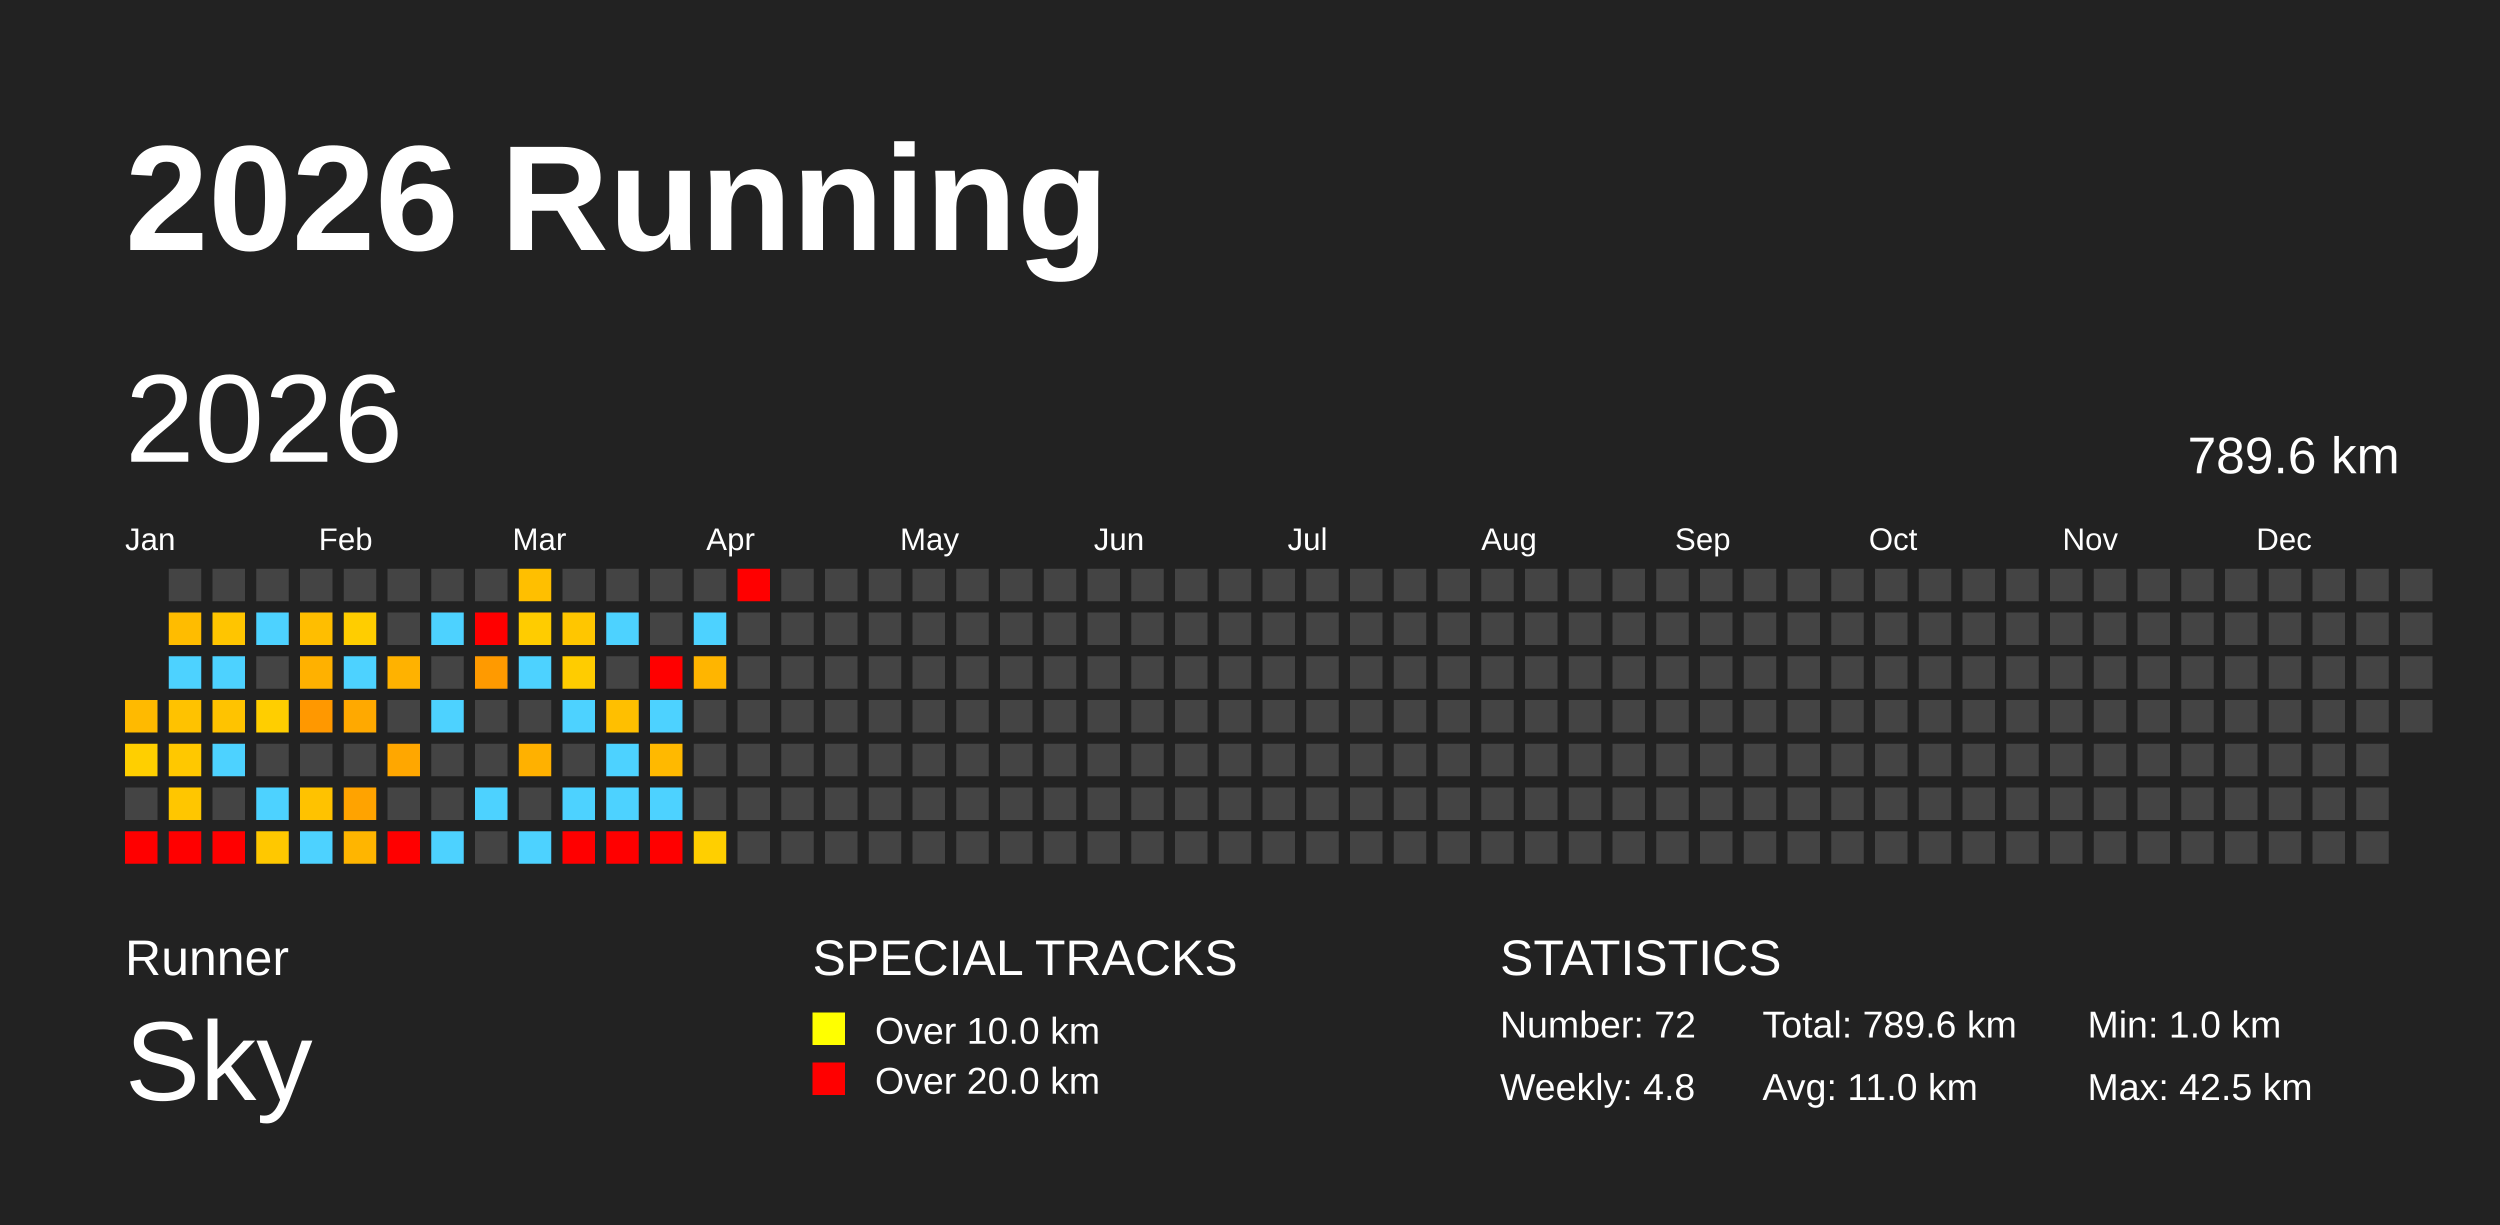
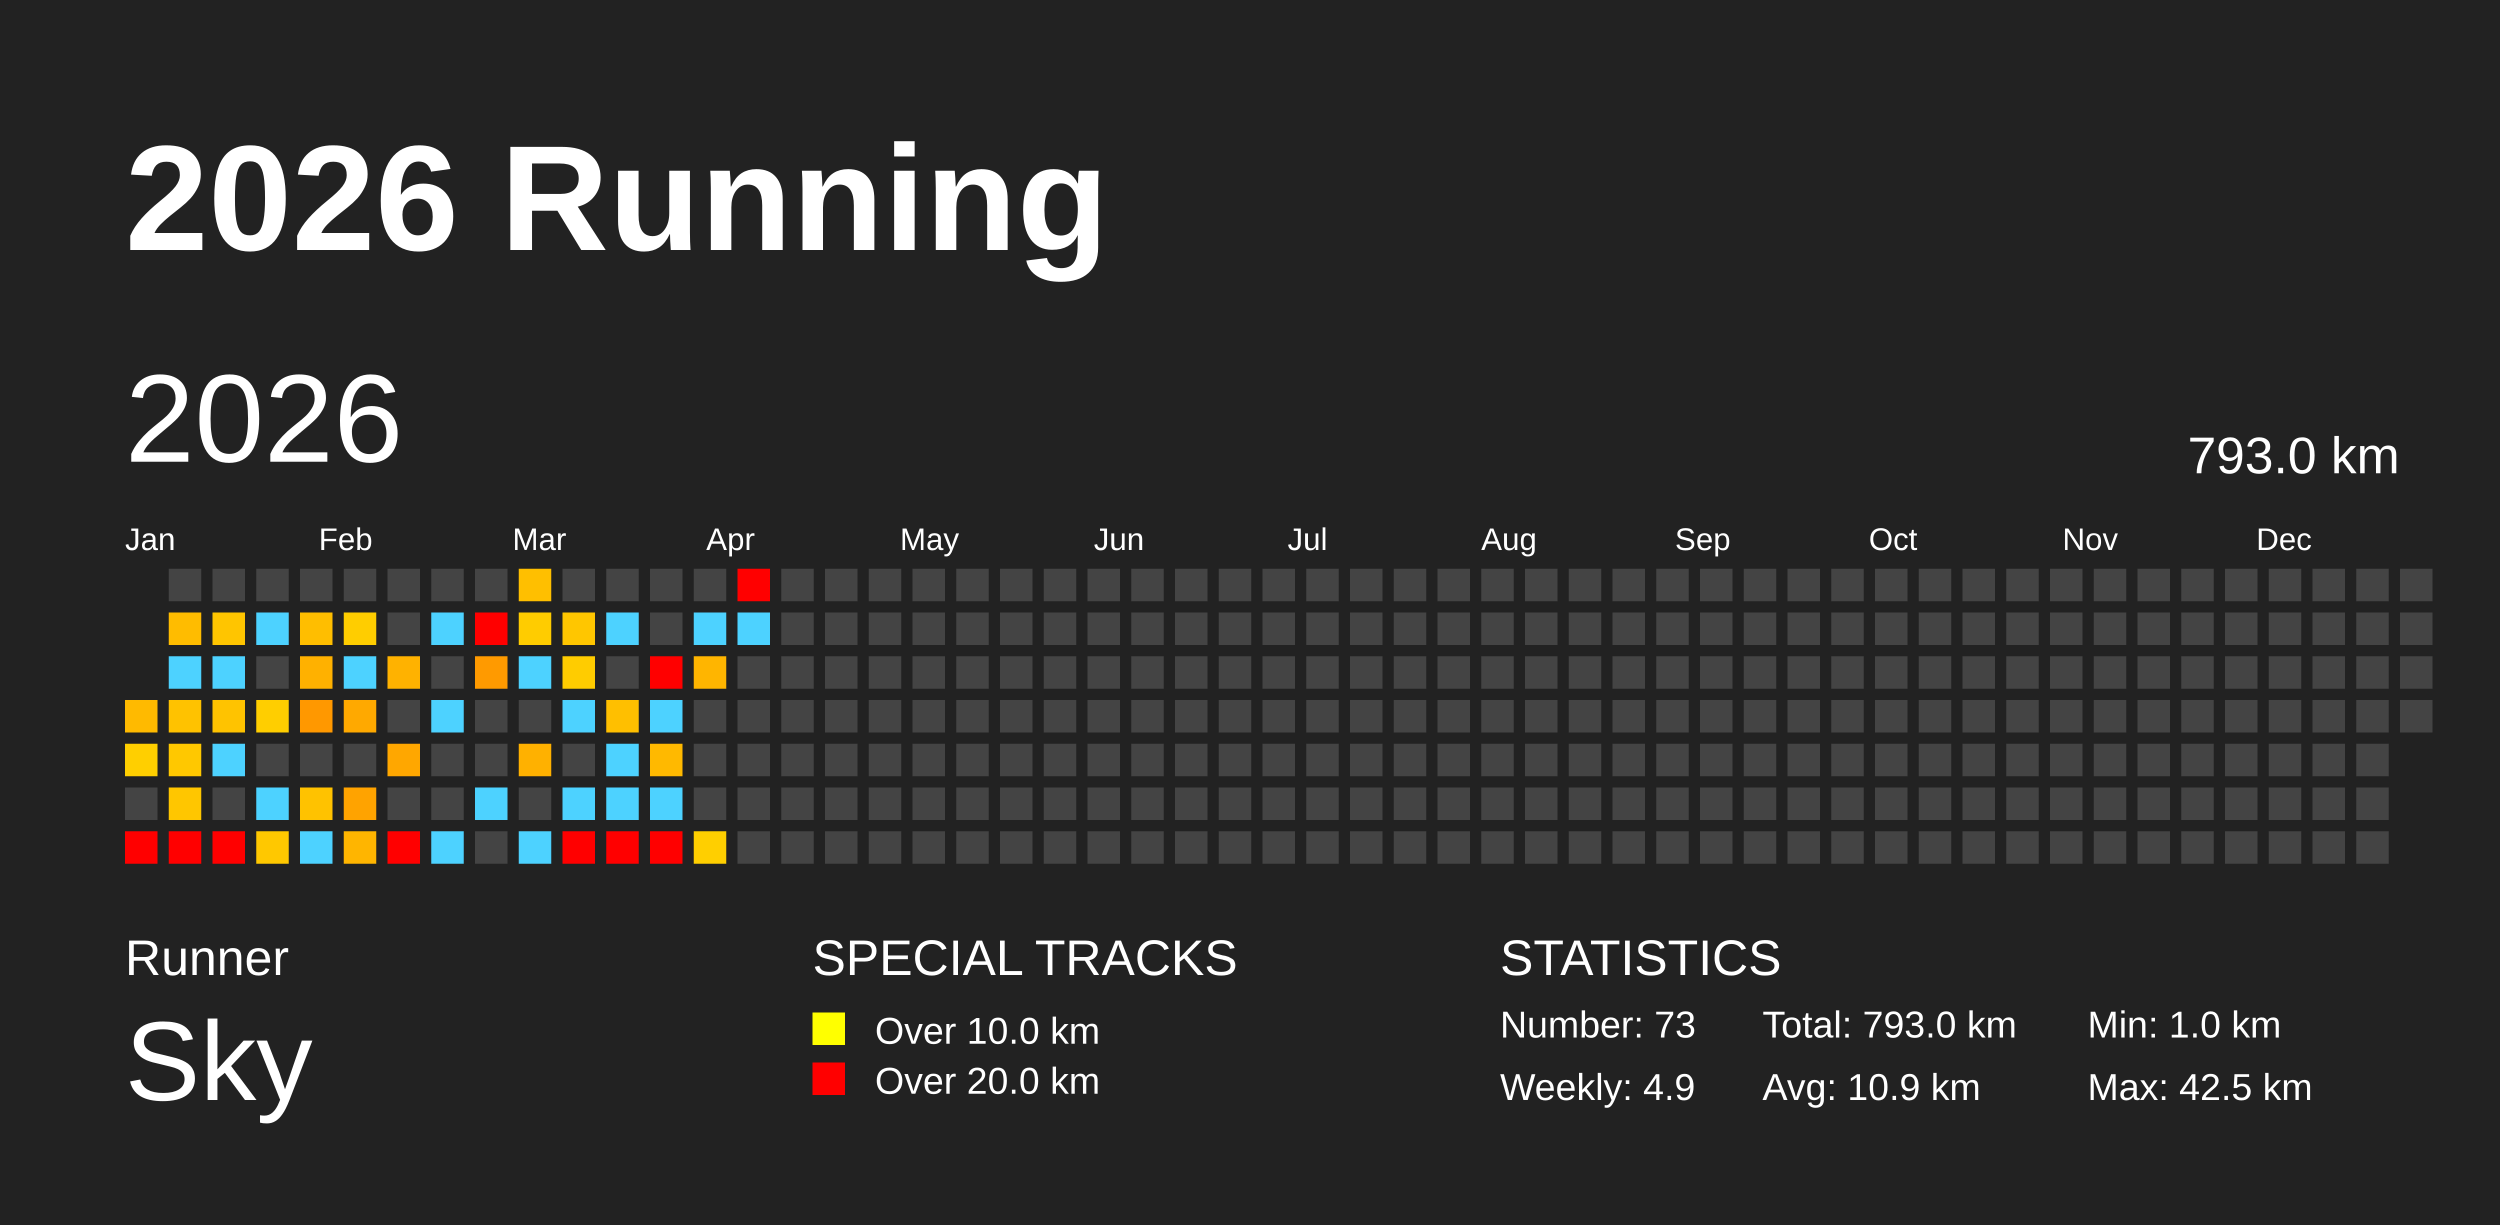
<svg xmlns="http://www.w3.org/2000/svg" baseProfile="full" height="98mm" version="1.1" viewBox="0,0,200,98" width="200mm">
  <defs />
  <rect fill="#222222" height="98" width="200" x="0" y="0" />
  <text fill="#FFFFFF" style="font-size:12px; font-family:Arial; font-weight:bold;" x="10" y="20">2026 Running</text>
  <text fill="#FFFFFF" style="font-size:4px; font-family:Arial" x="10" y="78">Runner</text>
  <text fill="#FFFFFF" style="font-size:9px; font-family:Arial" x="10" y="88">Sky</text>
  <text fill="#FFFFFF" style="font-size:4px; font-family:Arial" x="65" y="78">SPECIAL TRACKS</text>
  <rect fill="yellow" height="2.6" width="2.6" x="65" y="81" />
  <text fill="#FFFFFF" style="font-size:3px; font-family:Arial" x="70" y="83.5">Over 10.0 km</text>
  <rect fill="red" height="2.6" width="2.6" x="65" y="85" />
  <text fill="#FFFFFF" style="font-size:3px; font-family:Arial" x="70" y="87.5">Over 20.0 km</text>
  <text fill="#FFFFFF" style="font-size:4px; font-family:Arial" x="120" y="78">STATISTICS</text>
-   <text fill="#FFFFFF" style="font-size:3px; font-family:Arial" x="120" y="83">Number: 72</text>
-   <text fill="#FFFFFF" style="font-size:3px; font-family:Arial" x="120" y="88">Weekly: 4.8</text>
-   <text fill="#FFFFFF" style="font-size:3px; font-family:Arial" x="141" y="83">Total: 789.6 km</text>
-   <text fill="#FFFFFF" style="font-size:3px; font-family:Arial" x="141" y="88">Avg: 11.0 km</text>
+   <text fill="#FFFFFF" style="font-size:3px; font-family:Arial" x="120" y="83">Number: 73</text>
+   <text fill="#FFFFFF" style="font-size:3px; font-family:Arial" x="120" y="88">Weekly: 4.9</text>
+   <text fill="#FFFFFF" style="font-size:3px; font-family:Arial" x="141" y="83">Total: 793.0 km</text>
+   <text fill="#FFFFFF" style="font-size:3px; font-family:Arial" x="141" y="88">Avg: 10.9 km</text>
  <text fill="#FFFFFF" style="font-size:3px; font-family:Arial" x="167" y="83">Min: 1.0 km</text>
  <text fill="#FFFFFF" style="font-size:3px; font-family:Arial" x="167" y="88">Max: 42.5 km</text>
  <text dominant-baseline="hanging" fill="#FFFFFF" style="font-size:10.0px; font-family:Arial;" x="10" y="30">2026</text>
-   <text dominant-baseline="hanging" fill="#FFFFFF" style="font-size:4.125px; font-family:Arial;" x="175" y="35">789.6 km</text>
+   <text dominant-baseline="hanging" fill="#FFFFFF" style="font-size:4.125px; font-family:Arial;" x="175" y="35">793.0 km</text>
  <text fill="#FFFFFF" style="font-size:2.5px; font-family:Arial" x="10.0" y="44">Jan</text>
  <text fill="#FFFFFF" style="font-size:2.5px; font-family:Arial" x="25.5" y="44">Feb</text>
  <text fill="#FFFFFF" style="font-size:2.5px; font-family:Arial" x="41.0" y="44">Mar</text>
  <text fill="#FFFFFF" style="font-size:2.5px; font-family:Arial" x="56.5" y="44">Apr</text>
  <text fill="#FFFFFF" style="font-size:2.5px; font-family:Arial" x="72.0" y="44">May</text>
  <text fill="#FFFFFF" style="font-size:2.5px; font-family:Arial" x="87.5" y="44">Jun</text>
  <text fill="#FFFFFF" style="font-size:2.5px; font-family:Arial" x="103.0" y="44">Jul</text>
  <text fill="#FFFFFF" style="font-size:2.5px; font-family:Arial" x="118.5" y="44">Aug</text>
  <text fill="#FFFFFF" style="font-size:2.5px; font-family:Arial" x="134.0" y="44">Sep</text>
  <text fill="#FFFFFF" style="font-size:2.5px; font-family:Arial" x="149.5" y="44">Oct</text>
  <text fill="#FFFFFF" style="font-size:2.5px; font-family:Arial" x="165.0" y="44">Nov</text>
  <text fill="#FFFFFF" style="font-size:2.5px; font-family:Arial" x="180.5" y="44">Dec</text>
  <rect fill="#ffba00" height="2.6" width="2.6" x="10.0" y="56.0" />
  <rect fill="#ffcf00" height="2.6" width="2.6" x="10.0" y="59.5" />
  <rect fill="#444444" height="2.6" width="2.6" x="10.0" y="63.0" />
  <rect fill="red" height="2.6" width="2.6" x="10.0" y="66.5" />
  <rect fill="#444444" height="2.6" width="2.6" x="13.5" y="45.5" />
  <rect fill="#ffbc00" height="2.6" width="2.6" x="13.5" y="49.0" />
  <rect fill="#4dd2ff" height="2.6" width="2.6" x="13.5" y="52.5" />
  <rect fill="#ffc200" height="2.6" width="2.6" x="13.5" y="56.0" />
  <rect fill="#ffc800" height="2.6" width="2.6" x="13.5" y="59.5" />
  <rect fill="#ffc600" height="2.6" width="2.6" x="13.5" y="63.0" />
  <rect fill="red" height="2.6" width="2.6" x="13.5" y="66.5" />
  <rect fill="#444444" height="2.6" width="2.6" x="17.0" y="45.5" />
  <rect fill="#ffc500" height="2.6" width="2.6" x="17.0" y="49.0" />
  <rect fill="#4dd2ff" height="2.6" width="2.6" x="17.0" y="52.5" />
  <rect fill="#ffc300" height="2.6" width="2.6" x="17.0" y="56.0" />
  <rect fill="#4dd2ff" height="2.6" width="2.6" x="17.0" y="59.5" />
  <rect fill="#444444" height="2.6" width="2.6" x="17.0" y="63.0" />
  <rect fill="red" height="2.6" width="2.6" x="17.0" y="66.5" />
  <rect fill="#444444" height="2.6" width="2.6" x="20.5" y="45.5" />
  <rect fill="#4dd2ff" height="2.6" width="2.6" x="20.5" y="49.0" />
  <rect fill="#444444" height="2.6" width="2.6" x="20.5" y="52.5" />
  <rect fill="#ffce00" height="2.6" width="2.6" x="20.5" y="56.0" />
  <rect fill="#444444" height="2.6" width="2.6" x="20.5" y="59.5" />
  <rect fill="#4dd2ff" height="2.6" width="2.6" x="20.5" y="63.0" />
  <rect fill="#ffc800" height="2.6" width="2.6" x="20.5" y="66.5" />
  <rect fill="#444444" height="2.6" width="2.6" x="24.0" y="45.5" />
  <rect fill="#ffbe00" height="2.6" width="2.6" x="24.0" y="49.0" />
  <rect fill="#ffb100" height="2.6" width="2.6" x="24.0" y="52.5" />
  <rect fill="#ff9800" height="2.6" width="2.6" x="24.0" y="56.0" />
  <rect fill="#444444" height="2.6" width="2.6" x="24.0" y="59.5" />
  <rect fill="#ffc200" height="2.6" width="2.6" x="24.0" y="63.0" />
  <rect fill="#4dd2ff" height="2.6" width="2.6" x="24.0" y="66.5" />
  <rect fill="#444444" height="2.6" width="2.6" x="27.5" y="45.5" />
  <rect fill="#ffcd00" height="2.6" width="2.6" x="27.5" y="49.0" />
  <rect fill="#4dd2ff" height="2.6" width="2.6" x="27.5" y="52.5" />
  <rect fill="#ffa900" height="2.6" width="2.6" x="27.5" y="56.0" />
  <rect fill="#444444" height="2.6" width="2.6" x="27.5" y="59.5" />
  <rect fill="#ffa300" height="2.6" width="2.6" x="27.5" y="63.0" />
  <rect fill="#ffb500" height="2.6" width="2.6" x="27.5" y="66.5" />
  <rect fill="#444444" height="2.6" width="2.6" x="31.0" y="45.5" />
  <rect fill="#444444" height="2.6" width="2.6" x="31.0" y="49.0" />
  <rect fill="#ffb200" height="2.6" width="2.6" x="31.0" y="52.5" />
  <rect fill="#444444" height="2.6" width="2.6" x="31.0" y="56.0" />
  <rect fill="#ffa700" height="2.6" width="2.6" x="31.0" y="59.5" />
  <rect fill="#444444" height="2.6" width="2.6" x="31.0" y="63.0" />
  <rect fill="red" height="2.6" width="2.6" x="31.0" y="66.5" />
  <rect fill="#444444" height="2.6" width="2.6" x="34.5" y="45.5" />
  <rect fill="#4dd2ff" height="2.6" width="2.6" x="34.5" y="49.0" />
  <rect fill="#444444" height="2.6" width="2.6" x="34.5" y="52.5" />
  <rect fill="#4dd2ff" height="2.6" width="2.6" x="34.5" y="56.0" />
  <rect fill="#444444" height="2.6" width="2.6" x="34.5" y="59.5" />
  <rect fill="#444444" height="2.6" width="2.6" x="34.5" y="63.0" />
  <rect fill="#4dd2ff" height="2.6" width="2.6" x="34.5" y="66.5" />
  <rect fill="#444444" height="2.6" width="2.6" x="38.0" y="45.5" />
  <rect fill="red" height="2.6" width="2.6" x="38.0" y="49.0" />
  <rect fill="#ff9a00" height="2.6" width="2.6" x="38.0" y="52.5" />
  <rect fill="#444444" height="2.6" width="2.6" x="38.0" y="56.0" />
  <rect fill="#444444" height="2.6" width="2.6" x="38.0" y="59.5" />
  <rect fill="#4dd2ff" height="2.6" width="2.6" x="38.0" y="63.0" />
  <rect fill="#444444" height="2.6" width="2.6" x="38.0" y="66.5" />
  <rect fill="#ffbf00" height="2.6" width="2.6" x="41.5" y="45.5" />
  <rect fill="#ffcc00" height="2.6" width="2.6" x="41.5" y="49.0" />
  <rect fill="#4dd2ff" height="2.6" width="2.6" x="41.5" y="52.5" />
  <rect fill="#444444" height="2.6" width="2.6" x="41.5" y="56.0" />
  <rect fill="#ffb100" height="2.6" width="2.6" x="41.5" y="59.5" />
  <rect fill="#444444" height="2.6" width="2.6" x="41.5" y="63.0" />
  <rect fill="#4dd2ff" height="2.6" width="2.6" x="41.5" y="66.5" />
  <rect fill="#444444" height="2.6" width="2.6" x="45.0" y="45.5" />
  <rect fill="#ffc600" height="2.6" width="2.6" x="45.0" y="49.0" />
  <rect fill="#ffcc00" height="2.6" width="2.6" x="45.0" y="52.5" />
  <rect fill="#4dd2ff" height="2.6" width="2.6" x="45.0" y="56.0" />
  <rect fill="#444444" height="2.6" width="2.6" x="45.0" y="59.5" />
  <rect fill="#4dd2ff" height="2.6" width="2.6" x="45.0" y="63.0" />
  <rect fill="red" height="2.6" width="2.6" x="45.0" y="66.5" />
  <rect fill="#444444" height="2.6" width="2.6" x="48.5" y="45.5" />
  <rect fill="#4dd2ff" height="2.6" width="2.6" x="48.5" y="49.0" />
  <rect fill="#444444" height="2.6" width="2.6" x="48.5" y="52.5" />
  <rect fill="#ffbf00" height="2.6" width="2.6" x="48.5" y="56.0" />
  <rect fill="#4dd2ff" height="2.6" width="2.6" x="48.5" y="59.5" />
  <rect fill="#4dd2ff" height="2.6" width="2.6" x="48.5" y="63.0" />
  <rect fill="red" height="2.6" width="2.6" x="48.5" y="66.5" />
  <rect fill="#444444" height="2.6" width="2.6" x="52.0" y="45.5" />
  <rect fill="#444444" height="2.6" width="2.6" x="52.0" y="49.0" />
  <rect fill="red" height="2.6" width="2.6" x="52.0" y="52.5" />
  <rect fill="#4dd2ff" height="2.6" width="2.6" x="52.0" y="56.0" />
  <rect fill="#ffb900" height="2.6" width="2.6" x="52.0" y="59.5" />
  <rect fill="#4dd2ff" height="2.6" width="2.6" x="52.0" y="63.0" />
  <rect fill="red" height="2.6" width="2.6" x="52.0" y="66.5" />
  <rect fill="#444444" height="2.6" width="2.6" x="55.5" y="45.5" />
  <rect fill="#4dd2ff" height="2.6" width="2.6" x="55.5" y="49.0" />
  <rect fill="#ffb500" height="2.6" width="2.6" x="55.5" y="52.5" />
  <rect fill="#444444" height="2.6" width="2.6" x="55.5" y="56.0" />
  <rect fill="#444444" height="2.6" width="2.6" x="55.5" y="59.5" />
  <rect fill="#444444" height="2.6" width="2.6" x="55.5" y="63.0" />
  <rect fill="#ffcf00" height="2.6" width="2.6" x="55.5" y="66.5" />
  <rect fill="red" height="2.6" width="2.6" x="59.0" y="45.5" />
-   <rect fill="#444444" height="2.6" width="2.6" x="59.0" y="49.0" />
+   <rect fill="#4dd2ff" height="2.6" width="2.6" x="59.0" y="49.0" />
  <rect fill="#444444" height="2.6" width="2.6" x="59.0" y="52.5" />
  <rect fill="#444444" height="2.6" width="2.6" x="59.0" y="56.0" />
  <rect fill="#444444" height="2.6" width="2.6" x="59.0" y="59.5" />
  <rect fill="#444444" height="2.6" width="2.6" x="59.0" y="63.0" />
  <rect fill="#444444" height="2.6" width="2.6" x="59.0" y="66.5" />
  <rect fill="#444444" height="2.6" width="2.6" x="62.5" y="45.5" />
  <rect fill="#444444" height="2.6" width="2.6" x="62.5" y="49.0" />
  <rect fill="#444444" height="2.6" width="2.6" x="62.5" y="52.5" />
  <rect fill="#444444" height="2.6" width="2.6" x="62.5" y="56.0" />
  <rect fill="#444444" height="2.6" width="2.6" x="62.5" y="59.5" />
  <rect fill="#444444" height="2.6" width="2.6" x="62.5" y="63.0" />
  <rect fill="#444444" height="2.6" width="2.6" x="62.5" y="66.5" />
  <rect fill="#444444" height="2.6" width="2.6" x="66.0" y="45.5" />
  <rect fill="#444444" height="2.6" width="2.6" x="66.0" y="49.0" />
  <rect fill="#444444" height="2.6" width="2.6" x="66.0" y="52.5" />
  <rect fill="#444444" height="2.6" width="2.6" x="66.0" y="56.0" />
  <rect fill="#444444" height="2.6" width="2.6" x="66.0" y="59.5" />
  <rect fill="#444444" height="2.6" width="2.6" x="66.0" y="63.0" />
  <rect fill="#444444" height="2.6" width="2.6" x="66.0" y="66.5" />
  <rect fill="#444444" height="2.6" width="2.6" x="69.5" y="45.5" />
  <rect fill="#444444" height="2.6" width="2.6" x="69.5" y="49.0" />
  <rect fill="#444444" height="2.6" width="2.6" x="69.5" y="52.5" />
  <rect fill="#444444" height="2.6" width="2.6" x="69.5" y="56.0" />
  <rect fill="#444444" height="2.6" width="2.6" x="69.5" y="59.5" />
  <rect fill="#444444" height="2.6" width="2.6" x="69.5" y="63.0" />
  <rect fill="#444444" height="2.6" width="2.6" x="69.5" y="66.5" />
  <rect fill="#444444" height="2.6" width="2.6" x="73.0" y="45.5" />
  <rect fill="#444444" height="2.6" width="2.6" x="73.0" y="49.0" />
  <rect fill="#444444" height="2.6" width="2.6" x="73.0" y="52.5" />
  <rect fill="#444444" height="2.6" width="2.6" x="73.0" y="56.0" />
  <rect fill="#444444" height="2.6" width="2.6" x="73.0" y="59.5" />
  <rect fill="#444444" height="2.6" width="2.6" x="73.0" y="63.0" />
  <rect fill="#444444" height="2.6" width="2.6" x="73.0" y="66.5" />
  <rect fill="#444444" height="2.6" width="2.6" x="76.5" y="45.5" />
  <rect fill="#444444" height="2.6" width="2.6" x="76.5" y="49.0" />
  <rect fill="#444444" height="2.6" width="2.6" x="76.5" y="52.5" />
  <rect fill="#444444" height="2.6" width="2.6" x="76.5" y="56.0" />
  <rect fill="#444444" height="2.6" width="2.6" x="76.5" y="59.5" />
  <rect fill="#444444" height="2.6" width="2.6" x="76.5" y="63.0" />
  <rect fill="#444444" height="2.6" width="2.6" x="76.5" y="66.5" />
  <rect fill="#444444" height="2.6" width="2.6" x="80.0" y="45.5" />
  <rect fill="#444444" height="2.6" width="2.6" x="80.0" y="49.0" />
  <rect fill="#444444" height="2.6" width="2.6" x="80.0" y="52.5" />
  <rect fill="#444444" height="2.6" width="2.6" x="80.0" y="56.0" />
  <rect fill="#444444" height="2.6" width="2.6" x="80.0" y="59.5" />
  <rect fill="#444444" height="2.6" width="2.6" x="80.0" y="63.0" />
  <rect fill="#444444" height="2.6" width="2.6" x="80.0" y="66.5" />
  <rect fill="#444444" height="2.6" width="2.6" x="83.5" y="45.5" />
  <rect fill="#444444" height="2.6" width="2.6" x="83.5" y="49.0" />
  <rect fill="#444444" height="2.6" width="2.6" x="83.5" y="52.5" />
  <rect fill="#444444" height="2.6" width="2.6" x="83.5" y="56.0" />
  <rect fill="#444444" height="2.6" width="2.6" x="83.5" y="59.5" />
  <rect fill="#444444" height="2.6" width="2.6" x="83.5" y="63.0" />
  <rect fill="#444444" height="2.6" width="2.6" x="83.5" y="66.5" />
  <rect fill="#444444" height="2.6" width="2.6" x="87.0" y="45.5" />
  <rect fill="#444444" height="2.6" width="2.6" x="87.0" y="49.0" />
  <rect fill="#444444" height="2.6" width="2.6" x="87.0" y="52.5" />
  <rect fill="#444444" height="2.6" width="2.6" x="87.0" y="56.0" />
  <rect fill="#444444" height="2.6" width="2.6" x="87.0" y="59.5" />
  <rect fill="#444444" height="2.6" width="2.6" x="87.0" y="63.0" />
  <rect fill="#444444" height="2.6" width="2.6" x="87.0" y="66.5" />
  <rect fill="#444444" height="2.6" width="2.6" x="90.5" y="45.5" />
  <rect fill="#444444" height="2.6" width="2.6" x="90.5" y="49.0" />
  <rect fill="#444444" height="2.6" width="2.6" x="90.5" y="52.5" />
  <rect fill="#444444" height="2.6" width="2.6" x="90.5" y="56.0" />
  <rect fill="#444444" height="2.6" width="2.6" x="90.5" y="59.5" />
  <rect fill="#444444" height="2.6" width="2.6" x="90.5" y="63.0" />
  <rect fill="#444444" height="2.6" width="2.6" x="90.5" y="66.5" />
  <rect fill="#444444" height="2.6" width="2.6" x="94.0" y="45.5" />
  <rect fill="#444444" height="2.6" width="2.6" x="94.0" y="49.0" />
  <rect fill="#444444" height="2.6" width="2.6" x="94.0" y="52.5" />
  <rect fill="#444444" height="2.6" width="2.6" x="94.0" y="56.0" />
  <rect fill="#444444" height="2.6" width="2.6" x="94.0" y="59.5" />
  <rect fill="#444444" height="2.6" width="2.6" x="94.0" y="63.0" />
  <rect fill="#444444" height="2.6" width="2.6" x="94.0" y="66.5" />
  <rect fill="#444444" height="2.6" width="2.6" x="97.5" y="45.5" />
  <rect fill="#444444" height="2.6" width="2.6" x="97.5" y="49.0" />
  <rect fill="#444444" height="2.6" width="2.6" x="97.5" y="52.5" />
  <rect fill="#444444" height="2.6" width="2.6" x="97.5" y="56.0" />
  <rect fill="#444444" height="2.6" width="2.6" x="97.5" y="59.5" />
  <rect fill="#444444" height="2.6" width="2.6" x="97.5" y="63.0" />
  <rect fill="#444444" height="2.6" width="2.6" x="97.5" y="66.5" />
  <rect fill="#444444" height="2.6" width="2.6" x="101.0" y="45.5" />
  <rect fill="#444444" height="2.6" width="2.6" x="101.0" y="49.0" />
  <rect fill="#444444" height="2.6" width="2.6" x="101.0" y="52.5" />
  <rect fill="#444444" height="2.6" width="2.6" x="101.0" y="56.0" />
  <rect fill="#444444" height="2.6" width="2.6" x="101.0" y="59.5" />
  <rect fill="#444444" height="2.6" width="2.6" x="101.0" y="63.0" />
  <rect fill="#444444" height="2.6" width="2.6" x="101.0" y="66.5" />
  <rect fill="#444444" height="2.6" width="2.6" x="104.5" y="45.5" />
  <rect fill="#444444" height="2.6" width="2.6" x="104.5" y="49.0" />
  <rect fill="#444444" height="2.6" width="2.6" x="104.5" y="52.5" />
  <rect fill="#444444" height="2.6" width="2.6" x="104.5" y="56.0" />
  <rect fill="#444444" height="2.6" width="2.6" x="104.5" y="59.5" />
  <rect fill="#444444" height="2.6" width="2.6" x="104.5" y="63.0" />
  <rect fill="#444444" height="2.6" width="2.6" x="104.5" y="66.5" />
  <rect fill="#444444" height="2.6" width="2.6" x="108.0" y="45.5" />
  <rect fill="#444444" height="2.6" width="2.6" x="108.0" y="49.0" />
  <rect fill="#444444" height="2.6" width="2.6" x="108.0" y="52.5" />
  <rect fill="#444444" height="2.6" width="2.6" x="108.0" y="56.0" />
  <rect fill="#444444" height="2.6" width="2.6" x="108.0" y="59.5" />
  <rect fill="#444444" height="2.6" width="2.6" x="108.0" y="63.0" />
  <rect fill="#444444" height="2.6" width="2.6" x="108.0" y="66.5" />
  <rect fill="#444444" height="2.6" width="2.6" x="111.5" y="45.5" />
  <rect fill="#444444" height="2.6" width="2.6" x="111.5" y="49.0" />
  <rect fill="#444444" height="2.6" width="2.6" x="111.5" y="52.5" />
  <rect fill="#444444" height="2.6" width="2.6" x="111.5" y="56.0" />
  <rect fill="#444444" height="2.6" width="2.6" x="111.5" y="59.5" />
  <rect fill="#444444" height="2.6" width="2.6" x="111.5" y="63.0" />
  <rect fill="#444444" height="2.6" width="2.6" x="111.5" y="66.5" />
  <rect fill="#444444" height="2.6" width="2.6" x="115.0" y="45.5" />
  <rect fill="#444444" height="2.6" width="2.6" x="115.0" y="49.0" />
  <rect fill="#444444" height="2.6" width="2.6" x="115.0" y="52.5" />
  <rect fill="#444444" height="2.6" width="2.6" x="115.0" y="56.0" />
  <rect fill="#444444" height="2.6" width="2.6" x="115.0" y="59.5" />
  <rect fill="#444444" height="2.6" width="2.6" x="115.0" y="63.0" />
  <rect fill="#444444" height="2.6" width="2.6" x="115.0" y="66.5" />
  <rect fill="#444444" height="2.6" width="2.6" x="118.5" y="45.5" />
  <rect fill="#444444" height="2.6" width="2.6" x="118.5" y="49.0" />
  <rect fill="#444444" height="2.6" width="2.6" x="118.5" y="52.5" />
  <rect fill="#444444" height="2.6" width="2.6" x="118.5" y="56.0" />
  <rect fill="#444444" height="2.6" width="2.6" x="118.5" y="59.5" />
  <rect fill="#444444" height="2.6" width="2.6" x="118.5" y="63.0" />
  <rect fill="#444444" height="2.6" width="2.6" x="118.5" y="66.5" />
  <rect fill="#444444" height="2.6" width="2.6" x="122.0" y="45.5" />
  <rect fill="#444444" height="2.6" width="2.6" x="122.0" y="49.0" />
  <rect fill="#444444" height="2.6" width="2.6" x="122.0" y="52.5" />
  <rect fill="#444444" height="2.6" width="2.6" x="122.0" y="56.0" />
  <rect fill="#444444" height="2.6" width="2.6" x="122.0" y="59.5" />
  <rect fill="#444444" height="2.6" width="2.6" x="122.0" y="63.0" />
  <rect fill="#444444" height="2.6" width="2.6" x="122.0" y="66.5" />
  <rect fill="#444444" height="2.6" width="2.6" x="125.5" y="45.5" />
  <rect fill="#444444" height="2.6" width="2.6" x="125.5" y="49.0" />
  <rect fill="#444444" height="2.6" width="2.6" x="125.5" y="52.5" />
  <rect fill="#444444" height="2.6" width="2.6" x="125.5" y="56.0" />
  <rect fill="#444444" height="2.6" width="2.6" x="125.5" y="59.5" />
  <rect fill="#444444" height="2.6" width="2.6" x="125.5" y="63.0" />
  <rect fill="#444444" height="2.6" width="2.6" x="125.5" y="66.5" />
  <rect fill="#444444" height="2.6" width="2.6" x="129.0" y="45.5" />
  <rect fill="#444444" height="2.6" width="2.6" x="129.0" y="49.0" />
  <rect fill="#444444" height="2.6" width="2.6" x="129.0" y="52.5" />
  <rect fill="#444444" height="2.6" width="2.6" x="129.0" y="56.0" />
  <rect fill="#444444" height="2.6" width="2.6" x="129.0" y="59.5" />
  <rect fill="#444444" height="2.6" width="2.6" x="129.0" y="63.0" />
  <rect fill="#444444" height="2.6" width="2.6" x="129.0" y="66.5" />
  <rect fill="#444444" height="2.6" width="2.6" x="132.5" y="45.5" />
  <rect fill="#444444" height="2.6" width="2.6" x="132.5" y="49.0" />
  <rect fill="#444444" height="2.6" width="2.6" x="132.5" y="52.5" />
  <rect fill="#444444" height="2.6" width="2.6" x="132.5" y="56.0" />
  <rect fill="#444444" height="2.6" width="2.6" x="132.5" y="59.5" />
  <rect fill="#444444" height="2.6" width="2.6" x="132.5" y="63.0" />
  <rect fill="#444444" height="2.6" width="2.6" x="132.5" y="66.5" />
  <rect fill="#444444" height="2.6" width="2.6" x="136.0" y="45.5" />
  <rect fill="#444444" height="2.6" width="2.6" x="136.0" y="49.0" />
  <rect fill="#444444" height="2.6" width="2.6" x="136.0" y="52.5" />
  <rect fill="#444444" height="2.6" width="2.6" x="136.0" y="56.0" />
  <rect fill="#444444" height="2.6" width="2.6" x="136.0" y="59.5" />
  <rect fill="#444444" height="2.6" width="2.6" x="136.0" y="63.0" />
  <rect fill="#444444" height="2.6" width="2.6" x="136.0" y="66.5" />
  <rect fill="#444444" height="2.6" width="2.6" x="139.5" y="45.5" />
  <rect fill="#444444" height="2.6" width="2.6" x="139.5" y="49.0" />
  <rect fill="#444444" height="2.6" width="2.6" x="139.5" y="52.5" />
  <rect fill="#444444" height="2.6" width="2.6" x="139.5" y="56.0" />
  <rect fill="#444444" height="2.6" width="2.6" x="139.5" y="59.5" />
  <rect fill="#444444" height="2.6" width="2.6" x="139.5" y="63.0" />
  <rect fill="#444444" height="2.6" width="2.6" x="139.5" y="66.5" />
  <rect fill="#444444" height="2.6" width="2.6" x="143.0" y="45.5" />
  <rect fill="#444444" height="2.6" width="2.6" x="143.0" y="49.0" />
  <rect fill="#444444" height="2.6" width="2.6" x="143.0" y="52.5" />
  <rect fill="#444444" height="2.6" width="2.6" x="143.0" y="56.0" />
  <rect fill="#444444" height="2.6" width="2.6" x="143.0" y="59.5" />
  <rect fill="#444444" height="2.6" width="2.6" x="143.0" y="63.0" />
  <rect fill="#444444" height="2.6" width="2.6" x="143.0" y="66.5" />
  <rect fill="#444444" height="2.6" width="2.6" x="146.5" y="45.5" />
  <rect fill="#444444" height="2.6" width="2.6" x="146.5" y="49.0" />
  <rect fill="#444444" height="2.6" width="2.6" x="146.5" y="52.5" />
  <rect fill="#444444" height="2.6" width="2.6" x="146.5" y="56.0" />
  <rect fill="#444444" height="2.6" width="2.6" x="146.5" y="59.5" />
  <rect fill="#444444" height="2.6" width="2.6" x="146.5" y="63.0" />
  <rect fill="#444444" height="2.6" width="2.6" x="146.5" y="66.5" />
  <rect fill="#444444" height="2.6" width="2.6" x="150.0" y="45.5" />
  <rect fill="#444444" height="2.6" width="2.6" x="150.0" y="49.0" />
  <rect fill="#444444" height="2.6" width="2.6" x="150.0" y="52.5" />
  <rect fill="#444444" height="2.6" width="2.6" x="150.0" y="56.0" />
  <rect fill="#444444" height="2.6" width="2.6" x="150.0" y="59.5" />
  <rect fill="#444444" height="2.6" width="2.6" x="150.0" y="63.0" />
  <rect fill="#444444" height="2.6" width="2.6" x="150.0" y="66.5" />
  <rect fill="#444444" height="2.6" width="2.6" x="153.5" y="45.5" />
  <rect fill="#444444" height="2.6" width="2.6" x="153.5" y="49.0" />
  <rect fill="#444444" height="2.6" width="2.6" x="153.5" y="52.5" />
  <rect fill="#444444" height="2.6" width="2.6" x="153.5" y="56.0" />
  <rect fill="#444444" height="2.6" width="2.6" x="153.5" y="59.5" />
  <rect fill="#444444" height="2.6" width="2.6" x="153.5" y="63.0" />
  <rect fill="#444444" height="2.6" width="2.6" x="153.5" y="66.5" />
  <rect fill="#444444" height="2.6" width="2.6" x="157.0" y="45.5" />
  <rect fill="#444444" height="2.6" width="2.6" x="157.0" y="49.0" />
  <rect fill="#444444" height="2.6" width="2.6" x="157.0" y="52.5" />
  <rect fill="#444444" height="2.6" width="2.6" x="157.0" y="56.0" />
  <rect fill="#444444" height="2.6" width="2.6" x="157.0" y="59.5" />
  <rect fill="#444444" height="2.6" width="2.6" x="157.0" y="63.0" />
  <rect fill="#444444" height="2.6" width="2.6" x="157.0" y="66.5" />
  <rect fill="#444444" height="2.6" width="2.6" x="160.5" y="45.5" />
  <rect fill="#444444" height="2.6" width="2.6" x="160.5" y="49.0" />
  <rect fill="#444444" height="2.6" width="2.6" x="160.5" y="52.5" />
  <rect fill="#444444" height="2.6" width="2.6" x="160.5" y="56.0" />
  <rect fill="#444444" height="2.6" width="2.6" x="160.5" y="59.5" />
  <rect fill="#444444" height="2.6" width="2.6" x="160.5" y="63.0" />
  <rect fill="#444444" height="2.6" width="2.6" x="160.5" y="66.5" />
  <rect fill="#444444" height="2.6" width="2.6" x="164.0" y="45.5" />
  <rect fill="#444444" height="2.6" width="2.6" x="164.0" y="49.0" />
  <rect fill="#444444" height="2.6" width="2.6" x="164.0" y="52.5" />
  <rect fill="#444444" height="2.6" width="2.6" x="164.0" y="56.0" />
  <rect fill="#444444" height="2.6" width="2.6" x="164.0" y="59.5" />
  <rect fill="#444444" height="2.6" width="2.6" x="164.0" y="63.0" />
  <rect fill="#444444" height="2.6" width="2.6" x="164.0" y="66.5" />
  <rect fill="#444444" height="2.6" width="2.6" x="167.5" y="45.5" />
  <rect fill="#444444" height="2.6" width="2.6" x="167.5" y="49.0" />
  <rect fill="#444444" height="2.6" width="2.6" x="167.5" y="52.5" />
  <rect fill="#444444" height="2.6" width="2.6" x="167.5" y="56.0" />
  <rect fill="#444444" height="2.6" width="2.6" x="167.5" y="59.5" />
  <rect fill="#444444" height="2.6" width="2.6" x="167.5" y="63.0" />
  <rect fill="#444444" height="2.6" width="2.6" x="167.5" y="66.5" />
  <rect fill="#444444" height="2.6" width="2.6" x="171.0" y="45.5" />
  <rect fill="#444444" height="2.6" width="2.6" x="171.0" y="49.0" />
  <rect fill="#444444" height="2.6" width="2.6" x="171.0" y="52.5" />
  <rect fill="#444444" height="2.6" width="2.6" x="171.0" y="56.0" />
  <rect fill="#444444" height="2.6" width="2.6" x="171.0" y="59.5" />
  <rect fill="#444444" height="2.6" width="2.6" x="171.0" y="63.0" />
  <rect fill="#444444" height="2.6" width="2.6" x="171.0" y="66.5" />
  <rect fill="#444444" height="2.6" width="2.6" x="174.5" y="45.5" />
  <rect fill="#444444" height="2.6" width="2.6" x="174.5" y="49.0" />
  <rect fill="#444444" height="2.6" width="2.6" x="174.5" y="52.5" />
  <rect fill="#444444" height="2.6" width="2.6" x="174.5" y="56.0" />
  <rect fill="#444444" height="2.6" width="2.6" x="174.5" y="59.5" />
  <rect fill="#444444" height="2.6" width="2.6" x="174.5" y="63.0" />
  <rect fill="#444444" height="2.6" width="2.6" x="174.5" y="66.5" />
  <rect fill="#444444" height="2.6" width="2.6" x="178.0" y="45.5" />
  <rect fill="#444444" height="2.6" width="2.6" x="178.0" y="49.0" />
  <rect fill="#444444" height="2.6" width="2.6" x="178.0" y="52.5" />
  <rect fill="#444444" height="2.6" width="2.6" x="178.0" y="56.0" />
  <rect fill="#444444" height="2.6" width="2.6" x="178.0" y="59.5" />
  <rect fill="#444444" height="2.6" width="2.6" x="178.0" y="63.0" />
  <rect fill="#444444" height="2.6" width="2.6" x="178.0" y="66.5" />
  <rect fill="#444444" height="2.6" width="2.6" x="181.5" y="45.5" />
  <rect fill="#444444" height="2.6" width="2.6" x="181.5" y="49.0" />
  <rect fill="#444444" height="2.6" width="2.6" x="181.5" y="52.5" />
  <rect fill="#444444" height="2.6" width="2.6" x="181.5" y="56.0" />
  <rect fill="#444444" height="2.6" width="2.6" x="181.5" y="59.5" />
  <rect fill="#444444" height="2.6" width="2.6" x="181.5" y="63.0" />
  <rect fill="#444444" height="2.6" width="2.6" x="181.5" y="66.5" />
  <rect fill="#444444" height="2.6" width="2.6" x="185.0" y="45.5" />
  <rect fill="#444444" height="2.6" width="2.6" x="185.0" y="49.0" />
  <rect fill="#444444" height="2.6" width="2.6" x="185.0" y="52.5" />
  <rect fill="#444444" height="2.6" width="2.6" x="185.0" y="56.0" />
  <rect fill="#444444" height="2.6" width="2.6" x="185.0" y="59.5" />
  <rect fill="#444444" height="2.6" width="2.6" x="185.0" y="63.0" />
  <rect fill="#444444" height="2.6" width="2.6" x="185.0" y="66.5" />
  <rect fill="#444444" height="2.6" width="2.6" x="188.5" y="45.5" />
  <rect fill="#444444" height="2.6" width="2.6" x="188.5" y="49.0" />
  <rect fill="#444444" height="2.6" width="2.6" x="188.5" y="52.5" />
  <rect fill="#444444" height="2.6" width="2.6" x="188.5" y="56.0" />
  <rect fill="#444444" height="2.6" width="2.6" x="188.5" y="59.5" />
  <rect fill="#444444" height="2.6" width="2.6" x="188.5" y="63.0" />
  <rect fill="#444444" height="2.6" width="2.6" x="188.5" y="66.5" />
  <rect fill="#444444" height="2.6" width="2.6" x="192.0" y="45.5" />
  <rect fill="#444444" height="2.6" width="2.6" x="192.0" y="49.0" />
  <rect fill="#444444" height="2.6" width="2.6" x="192.0" y="52.5" />
  <rect fill="#444444" height="2.6" width="2.6" x="192.0" y="56.0" />
</svg>
